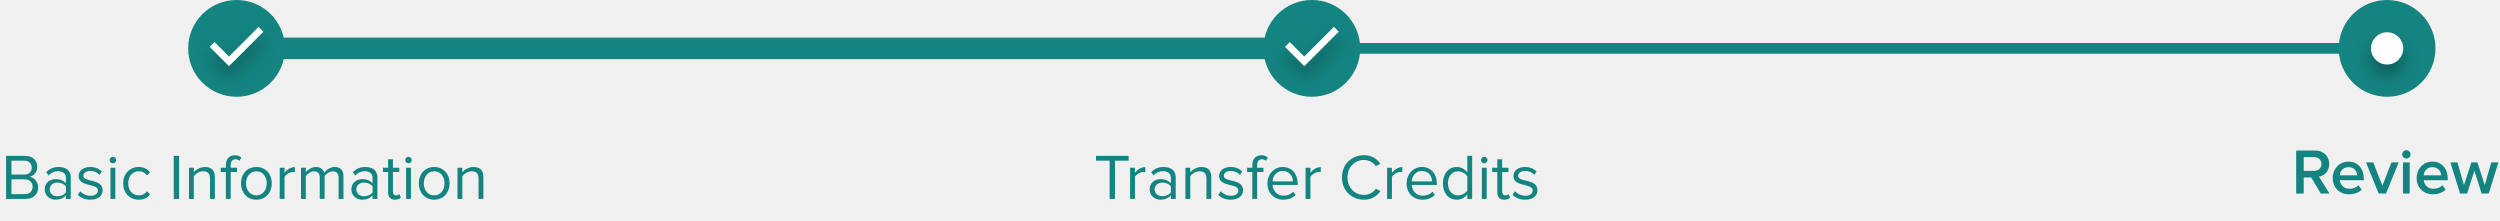
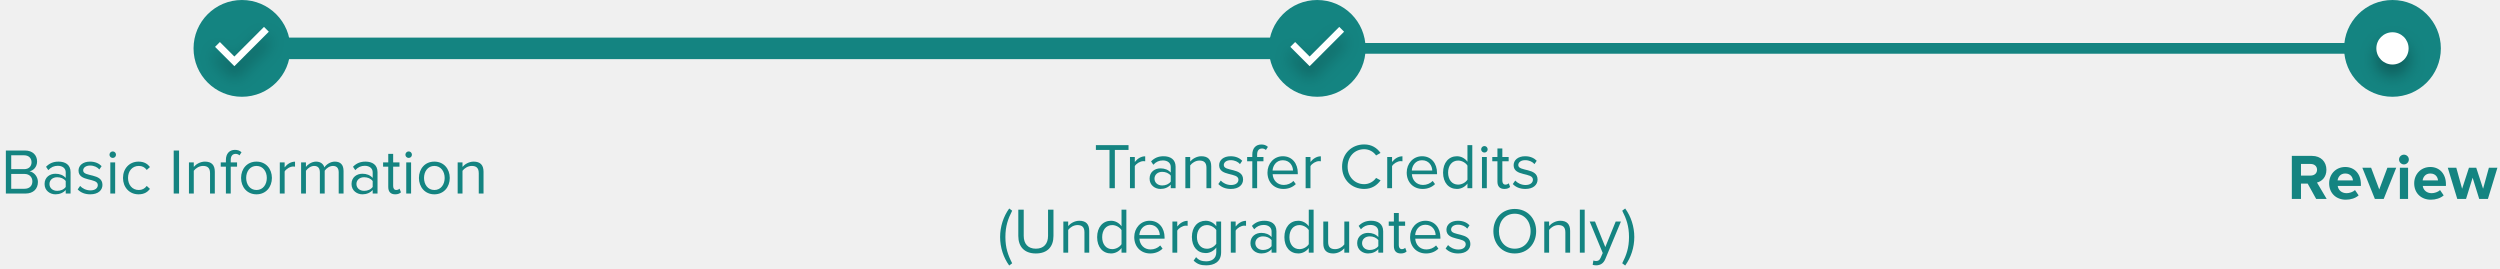
- <svg xmlns="http://www.w3.org/2000/svg" width="465" height="41" viewBox="0 0 465 41" fill="none">
-   <path d="M4.779 37C6.243 37 7.095 36.124 7.095 34.84C7.095 33.88 6.387 33.004 5.535 32.872C6.267 32.716 6.939 32.044 6.939 31.036C6.939 29.836 6.087 28.996 4.695 28.996H1.131V37H4.779ZM4.527 32.464H2.127V29.884H4.527C5.427 29.884 5.907 30.46 5.907 31.18C5.907 31.912 5.427 32.464 4.527 32.464ZM4.575 36.112H2.127V33.352H4.575C5.559 33.352 6.063 34 6.063 34.732C6.063 35.584 5.511 36.112 4.575 36.112ZM13.166 37V33.016C13.166 31.612 12.146 31.06 10.922 31.06C9.974 31.06 9.23 31.372 8.606 32.02L9.026 32.644C9.542 32.092 10.106 31.84 10.802 31.84C11.642 31.84 12.266 32.284 12.266 33.064V34.108C11.798 33.568 11.138 33.316 10.346 33.316C9.362 33.316 8.318 33.928 8.318 35.224C8.318 36.484 9.362 37.144 10.346 37.144C11.126 37.144 11.786 36.868 12.266 36.34V37H13.166ZM10.67 36.496C9.83 36.496 9.242 35.968 9.242 35.236C9.242 34.492 9.83 33.964 10.67 33.964C11.306 33.964 11.918 34.204 12.266 34.684V35.776C11.918 36.256 11.306 36.496 10.67 36.496ZM16.806 37.144C18.306 37.144 19.086 36.364 19.086 35.392C19.086 33.136 15.498 33.976 15.498 32.704C15.498 32.188 15.99 31.792 16.782 31.792C17.526 31.792 18.162 32.104 18.51 32.524L18.93 31.9C18.462 31.432 17.766 31.06 16.782 31.06C15.402 31.06 14.622 31.828 14.622 32.728C14.622 34.876 18.21 34.012 18.21 35.416C18.21 35.992 17.73 36.412 16.842 36.412C16.05 36.412 15.318 36.028 14.934 35.584L14.466 36.232C15.054 36.856 15.858 37.144 16.806 37.144ZM20.992 30.376C21.328 30.376 21.604 30.112 21.604 29.776C21.604 29.44 21.328 29.164 20.992 29.164C20.668 29.164 20.392 29.44 20.392 29.776C20.392 30.112 20.668 30.376 20.992 30.376ZM21.448 37V31.204H20.548V37H21.448ZM25.8 37.144C26.856 37.144 27.48 36.712 27.924 36.136L27.324 35.584C26.94 36.1 26.448 36.34 25.848 36.34C24.612 36.34 23.844 35.38 23.844 34.096C23.844 32.812 24.612 31.864 25.848 31.864C26.448 31.864 26.94 32.092 27.324 32.62L27.924 32.068C27.48 31.492 26.856 31.06 25.8 31.06C24.072 31.06 22.908 32.38 22.908 34.096C22.908 35.824 24.072 37.144 25.8 37.144ZM33.311 37V28.996H32.315V37H33.311ZM39.962 37V32.932C39.962 31.672 39.326 31.06 38.114 31.06C37.25 31.06 36.458 31.564 36.05 32.044V31.204H35.15V37H36.05V32.764C36.386 32.296 37.058 31.864 37.766 31.864C38.546 31.864 39.062 32.188 39.062 33.208V37H39.962ZM42.911 37V31.996H44.087V31.204H42.911V30.76C42.911 30.028 43.235 29.62 43.823 29.62C44.123 29.62 44.351 29.74 44.543 29.908L44.915 29.32C44.555 28.984 44.147 28.876 43.691 28.876C42.659 28.876 42.011 29.572 42.011 30.76V31.204H41.051V31.996H42.011V37H42.911ZM47.69 37.144C49.454 37.144 50.558 35.776 50.558 34.096C50.558 32.416 49.454 31.06 47.69 31.06C45.926 31.06 44.822 32.416 44.822 34.096C44.822 35.776 45.926 37.144 47.69 37.144ZM47.69 36.34C46.454 36.34 45.758 35.284 45.758 34.096C45.758 32.92 46.454 31.864 47.69 31.864C48.926 31.864 49.61 32.92 49.61 34.096C49.61 35.284 48.926 36.34 47.69 36.34ZM52.925 37V32.896C53.189 32.428 53.945 31.972 54.497 31.972C54.641 31.972 54.749 31.984 54.857 32.008V31.084C54.065 31.084 53.393 31.528 52.925 32.14V31.204H52.025V37H52.925ZM63.882 37V32.812C63.882 31.648 63.318 31.06 62.262 31.06C61.422 31.06 60.642 31.612 60.318 32.14C60.15 31.54 59.646 31.06 58.758 31.06C57.906 31.06 57.126 31.672 56.886 32.044V31.204H55.986V37H56.886V32.764C57.198 32.296 57.822 31.864 58.41 31.864C59.166 31.864 59.478 32.332 59.478 33.064V37H60.378V32.752C60.678 32.296 61.314 31.864 61.914 31.864C62.658 31.864 62.982 32.332 62.982 33.064V37H63.882ZM70.201 37V33.016C70.201 31.612 69.181 31.06 67.957 31.06C67.009 31.06 66.265 31.372 65.641 32.02L66.061 32.644C66.577 32.092 67.141 31.84 67.837 31.84C68.677 31.84 69.301 32.284 69.301 33.064V34.108C68.833 33.568 68.173 33.316 67.381 33.316C66.397 33.316 65.353 33.928 65.353 35.224C65.353 36.484 66.397 37.144 67.381 37.144C68.161 37.144 68.821 36.868 69.301 36.34V37H70.201ZM67.705 36.496C66.865 36.496 66.277 35.968 66.277 35.236C66.277 34.492 66.865 33.964 67.705 33.964C68.341 33.964 68.953 34.204 69.301 34.684V35.776C68.953 36.256 68.341 36.496 67.705 36.496ZM73.469 37.144C73.998 37.144 74.322 36.988 74.549 36.772L74.285 36.1C74.165 36.232 73.925 36.34 73.674 36.34C73.278 36.34 73.085 36.028 73.085 35.596V31.996H74.261V31.204H73.085V29.62H72.186V31.204H71.225V31.996H72.186V35.788C72.186 36.652 72.618 37.144 73.469 37.144ZM75.977 30.376C76.313 30.376 76.589 30.112 76.589 29.776C76.589 29.44 76.313 29.164 75.977 29.164C75.653 29.164 75.377 29.44 75.377 29.776C75.377 30.112 75.653 30.376 75.977 30.376ZM76.433 37V31.204H75.533V37H76.433ZM80.76 37.144C82.524 37.144 83.628 35.776 83.628 34.096C83.628 32.416 82.524 31.06 80.76 31.06C78.996 31.06 77.892 32.416 77.892 34.096C77.892 35.776 78.996 37.144 80.76 37.144ZM80.76 36.34C79.524 36.34 78.828 35.284 78.828 34.096C78.828 32.92 79.524 31.864 80.76 31.864C81.996 31.864 82.68 32.92 82.68 34.096C82.68 35.284 81.996 36.34 80.76 36.34ZM89.907 37V32.932C89.907 31.672 89.271 31.06 88.059 31.06C87.195 31.06 86.403 31.564 85.995 32.044V31.204H85.095V37H85.995V32.764C86.331 32.296 87.003 31.864 87.711 31.864C88.491 31.864 89.007 32.188 89.007 33.208V37H89.907Z" fill="#148481" />
-   <path d="M207.387 37V29.884H209.931V28.996H203.859V29.884H206.391V37H207.387ZM211.099 37V32.896C211.363 32.428 212.119 31.972 212.671 31.972C212.815 31.972 212.923 31.984 213.031 32.008V31.084C212.239 31.084 211.567 31.528 211.099 32.14V31.204H210.199V37H211.099ZM218.684 37V33.016C218.684 31.612 217.664 31.06 216.44 31.06C215.492 31.06 214.748 31.372 214.124 32.02L214.544 32.644C215.06 32.092 215.624 31.84 216.32 31.84C217.16 31.84 217.784 32.284 217.784 33.064V34.108C217.316 33.568 216.656 33.316 215.864 33.316C214.88 33.316 213.836 33.928 213.836 35.224C213.836 36.484 214.88 37.144 215.864 37.144C216.644 37.144 217.304 36.868 217.784 36.34V37H218.684ZM216.188 36.496C215.348 36.496 214.76 35.968 214.76 35.236C214.76 34.492 215.348 33.964 216.188 33.964C216.824 33.964 217.436 34.204 217.784 34.684V35.776C217.436 36.256 216.824 36.496 216.188 36.496ZM225.3 37V32.932C225.3 31.672 224.664 31.06 223.452 31.06C222.588 31.06 221.796 31.564 221.388 32.044V31.204H220.488V37H221.388V32.764C221.724 32.296 222.396 31.864 223.104 31.864C223.884 31.864 224.4 32.188 224.4 33.208V37H225.3ZM228.933 37.144C230.433 37.144 231.213 36.364 231.213 35.392C231.213 33.136 227.625 33.976 227.625 32.704C227.625 32.188 228.117 31.792 228.909 31.792C229.653 31.792 230.289 32.104 230.637 32.524L231.057 31.9C230.589 31.432 229.893 31.06 228.909 31.06C227.529 31.06 226.749 31.828 226.749 32.728C226.749 34.876 230.337 34.012 230.337 35.416C230.337 35.992 229.857 36.412 228.969 36.412C228.177 36.412 227.445 36.028 227.061 35.584L226.593 36.232C227.181 36.856 227.985 37.144 228.933 37.144ZM233.827 37V31.996H235.003V31.204H233.827V30.76C233.827 30.028 234.151 29.62 234.739 29.62C235.039 29.62 235.267 29.74 235.459 29.908L235.831 29.32C235.471 28.984 235.063 28.876 234.607 28.876C233.575 28.876 232.927 29.572 232.927 30.76V31.204H231.967V31.996H232.927V37H233.827ZM238.69 37.144C239.638 37.144 240.418 36.832 240.994 36.256L240.562 35.668C240.106 36.136 239.434 36.4 238.774 36.4C237.526 36.4 236.758 35.488 236.686 34.396H241.378V34.168C241.378 32.428 240.346 31.06 238.594 31.06C236.938 31.06 235.738 32.416 235.738 34.096C235.738 35.908 236.974 37.144 238.69 37.144ZM240.49 33.736H236.686C236.734 32.848 237.346 31.804 238.582 31.804C239.902 31.804 240.478 32.872 240.49 33.736ZM243.736 37V32.896C244 32.428 244.756 31.972 245.308 31.972C245.452 31.972 245.56 31.984 245.668 32.008V31.084C244.876 31.084 244.204 31.528 243.736 32.14V31.204H242.836V37H243.736ZM253.718 37.144C255.134 37.144 256.094 36.472 256.766 35.56L255.914 35.092C255.458 35.776 254.63 36.256 253.718 36.256C251.966 36.256 250.634 34.9 250.634 33.004C250.634 31.096 251.966 29.752 253.718 29.752C254.63 29.752 255.458 30.244 255.914 30.916L256.754 30.448C256.118 29.548 255.134 28.864 253.718 28.864C251.414 28.864 249.602 30.544 249.602 33.004C249.602 35.464 251.414 37.144 253.718 37.144ZM258.9 37V32.896C259.164 32.428 259.92 31.972 260.472 31.972C260.616 31.972 260.724 31.984 260.832 32.008V31.084C260.04 31.084 259.368 31.528 258.9 32.14V31.204H258V37H258.9ZM264.577 37.144C265.525 37.144 266.305 36.832 266.881 36.256L266.449 35.668C265.993 36.136 265.321 36.4 264.661 36.4C263.413 36.4 262.645 35.488 262.573 34.396H267.265V34.168C267.265 32.428 266.233 31.06 264.481 31.06C262.825 31.06 261.625 32.416 261.625 34.096C261.625 35.908 262.861 37.144 264.577 37.144ZM266.377 33.736H262.573C262.621 32.848 263.233 31.804 264.469 31.804C265.789 31.804 266.365 32.872 266.377 33.736ZM273.822 37V28.996H272.922V32.08C272.454 31.444 271.746 31.06 270.966 31.06C269.442 31.06 268.386 32.26 268.386 34.108C268.386 35.992 269.454 37.144 270.966 37.144C271.782 37.144 272.49 36.724 272.922 36.136V37H273.822ZM271.182 36.34C270.018 36.34 269.322 35.392 269.322 34.108C269.322 32.824 270.018 31.864 271.182 31.864C271.902 31.864 272.598 32.296 272.922 32.8V35.428C272.598 35.932 271.902 36.34 271.182 36.34ZM276.069 30.376C276.405 30.376 276.681 30.112 276.681 29.776C276.681 29.44 276.405 29.164 276.069 29.164C275.745 29.164 275.469 29.44 275.469 29.776C275.469 30.112 275.745 30.376 276.069 30.376ZM276.525 37V31.204H275.625V37H276.525ZM279.784 37.144C280.312 37.144 280.636 36.988 280.864 36.772L280.6 36.1C280.48 36.232 280.24 36.34 279.988 36.34C279.592 36.34 279.4 36.028 279.4 35.596V31.996H280.576V31.204H279.4V29.62H278.5V31.204H277.54V31.996H278.5V35.788C278.5 36.652 278.932 37.144 279.784 37.144ZM283.683 37.144C285.183 37.144 285.963 36.364 285.963 35.392C285.963 33.136 282.375 33.976 282.375 32.704C282.375 32.188 282.867 31.792 283.659 31.792C284.403 31.792 285.039 32.104 285.387 32.524L285.807 31.9C285.339 31.432 284.643 31.06 283.659 31.06C282.279 31.06 281.499 31.828 281.499 32.728C281.499 34.876 285.087 34.012 285.087 35.416C285.087 35.992 284.607 36.412 283.719 36.412C282.927 36.412 282.195 36.028 281.811 35.584L281.343 36.232C281.931 36.856 282.735 37.144 283.683 37.144Z" fill="#148481" />
-   <path d="M433.29 36L431.322 32.856C432.294 32.7 433.23 31.92 433.23 30.504C433.23 29.016 432.186 27.996 430.602 27.996H427.086V36H428.49V33.012H429.894L431.658 36H433.29ZM430.422 31.776H428.49V29.232H430.422C431.214 29.232 431.79 29.724 431.79 30.492C431.79 31.272 431.214 31.776 430.422 31.776ZM436.922 36.144C437.834 36.144 438.686 35.844 439.274 35.292L438.698 34.464C438.278 34.884 437.618 35.112 437.042 35.112C435.95 35.112 435.302 34.38 435.206 33.516H439.67V33.204C439.67 31.38 438.566 30.06 436.826 30.06C435.11 30.06 433.886 31.416 433.886 33.096C433.886 34.932 435.17 36.144 436.922 36.144ZM438.458 32.616H435.194C435.242 31.92 435.746 31.092 436.814 31.092C437.954 31.092 438.422 31.932 438.458 32.616ZM443.794 36L446.158 30.204H444.814L443.122 34.548L441.43 30.204H440.074L442.438 36H443.794ZM447.585 29.496C448.017 29.496 448.365 29.148 448.365 28.716C448.365 28.284 448.017 27.936 447.585 27.936C447.153 27.936 446.805 28.284 446.805 28.716C446.805 29.148 447.153 29.496 447.585 29.496ZM448.209 36V30.204H446.949V36H448.209ZM452.531 36.144C453.443 36.144 454.295 35.844 454.883 35.292L454.307 34.464C453.887 34.884 453.227 35.112 452.651 35.112C451.559 35.112 450.911 34.38 450.815 33.516H455.279V33.204C455.279 31.38 454.175 30.06 452.435 30.06C450.719 30.06 449.495 31.416 449.495 33.096C449.495 34.932 450.779 36.144 452.531 36.144ZM454.067 32.616H450.803C450.851 31.92 451.355 31.092 452.423 31.092C453.563 31.092 454.031 31.932 454.067 32.616ZM462.907 36L464.707 30.204H463.387L462.163 34.416L460.795 30.204H459.679L458.299 34.416L457.075 30.204H455.767L457.567 36H458.887L460.231 31.752L461.587 36H462.907Z" fill="#148481" />
-   <rect x="250.5" y="8" width="186" height="2" rx="1" fill="#148481" />
-   <rect x="49.5" y="7" width="188" height="4" rx="2" fill="#148481" />
-   <circle cx="444" cy="9" r="9" fill="#148481" />
-   <circle cx="244" cy="9" r="9" fill="#148481" />
+ <svg xmlns="http://www.w3.org/2000/svg" width="465" height="50" viewBox="0 0 465 50" fill="none">
+   <rect x="251.5" y="8" width="186" height="2" rx="1" fill="#148481" />
+   <rect x="50.5" y="7" width="188" height="4" rx="2" fill="#148481" />
+   <circle cx="445" cy="9" r="9" fill="#148481" />
+   <circle cx="245" cy="9" r="9" fill="#148481" />
  <g filter="url(#filter0_d)">
-     <ellipse cx="444" cy="9" rx="3" ry="3" fill="white" />
+     <ellipse cx="445" cy="9" rx="3" ry="3" fill="white" />
  </g>
-   <circle cx="44" cy="9" r="9" fill="#148481" />
+   <circle cx="45" cy="9" r="9" fill="#148481" />
  <g filter="url(#filter1_d)">
-     <path d="M39 8.716L39.898 7.818L42.592 10.512L48.102 5L49 5.898L42.592 12.308L39 8.716Z" fill="white" />
+     <path d="M40 8.716L40.898 7.818L43.592 10.512L49.102 5L50 5.898L43.592 12.308L40 8.716Z" fill="white" />
  </g>
  <g filter="url(#filter2_d)">
-     <path d="M239 8.716L239.898 7.818L242.592 10.512L248.102 5L249 5.898L242.592 12.308L239 8.716Z" fill="white" />
+     <path d="M240 8.716L240.898 7.818L243.592 10.512L249.102 5L250 5.898L243.592 12.308L240 8.716Z" fill="white" />
  </g>
+   <path d="M4.738 36C6.202 36 7.054 35.124 7.054 33.84C7.054 32.88 6.346 32.004 5.494 31.872C6.226 31.716 6.898 31.044 6.898 30.036C6.898 28.836 6.046 27.996 4.654 27.996H1.09V36H4.738ZM4.486 31.464H2.086V28.884H4.486C5.386 28.884 5.866 29.46 5.866 30.18C5.866 30.912 5.386 31.464 4.486 31.464ZM4.546 35.112H2.086V32.352H4.546C5.518 32.352 6.022 33 6.022 33.732C6.022 34.584 5.47 35.112 4.546 35.112ZM13.125 36V32.016C13.125 30.612 12.117 30.06 10.881 30.06C9.933 30.06 9.189 30.372 8.565 31.02L8.985 31.644C9.501 31.08 10.065 30.84 10.761 30.84C11.601 30.84 12.225 31.284 12.225 32.052V33.096C11.757 32.568 11.097 32.316 10.305 32.316C9.321 32.316 8.289 32.916 8.289 34.224C8.289 35.484 9.333 36.144 10.305 36.144C11.085 36.144 11.757 35.868 12.225 35.34V36H13.125ZM10.641 35.496C9.789 35.496 9.201 34.968 9.201 34.224C9.201 33.492 9.789 32.964 10.641 32.964C11.265 32.964 11.877 33.204 12.225 33.672V34.776C11.877 35.256 11.265 35.496 10.641 35.496ZM16.789 36.144C18.277 36.144 19.057 35.364 19.057 34.392C19.057 32.136 15.469 32.964 15.469 31.704C15.469 31.188 15.961 30.792 16.753 30.792C17.509 30.792 18.133 31.104 18.481 31.524L18.901 30.9C18.445 30.432 17.749 30.06 16.753 30.06C15.373 30.06 14.605 30.816 14.605 31.728C14.605 33.876 18.193 33.012 18.193 34.416C18.193 34.992 17.701 35.412 16.813 35.412C16.021 35.412 15.289 35.028 14.905 34.584L14.449 35.232C15.037 35.844 15.829 36.144 16.789 36.144ZM20.975 29.376C21.311 29.376 21.575 29.112 21.575 28.776C21.575 28.44 21.311 28.164 20.975 28.164C20.639 28.164 20.363 28.44 20.363 28.776C20.363 29.112 20.639 29.376 20.975 29.376ZM21.419 36V30.204H20.519V36H21.419ZM25.77 36.144C26.826 36.144 27.451 35.712 27.895 35.136L27.294 34.584C26.91 35.1 26.419 35.34 25.819 35.34C24.595 35.34 23.814 34.38 23.814 33.096C23.814 31.812 24.595 30.864 25.819 30.864C26.419 30.864 26.91 31.08 27.294 31.608L27.895 31.068C27.451 30.492 26.826 30.06 25.77 30.06C24.043 30.06 22.878 31.38 22.878 33.096C22.878 34.812 24.043 36.144 25.77 36.144ZM33.305 36V27.996H32.309V36H33.305ZM39.956 36V31.932C39.956 30.672 39.32 30.06 38.12 30.06C37.244 30.06 36.452 30.552 36.044 31.044V30.204H35.144V36H36.044V31.764C36.392 31.296 37.052 30.864 37.76 30.864C38.54 30.864 39.068 31.176 39.068 32.208V36H39.956ZM42.917 36V30.996H44.093V30.204H42.917V29.76C42.917 29.016 43.241 28.62 43.841 28.62C44.129 28.62 44.357 28.728 44.549 28.896L44.921 28.32C44.561 27.984 44.165 27.876 43.697 27.876C42.677 27.876 42.017 28.572 42.017 29.76V30.204H41.057V30.996H42.017V36H42.917ZM47.707 36.144C49.471 36.144 50.575 34.776 50.575 33.096C50.575 31.416 49.471 30.06 47.707 30.06C45.943 30.06 44.839 31.416 44.839 33.096C44.839 34.776 45.943 36.144 47.707 36.144ZM47.707 35.34C46.471 35.34 45.787 34.284 45.787 33.096C45.787 31.92 46.471 30.864 47.707 30.864C48.943 30.864 49.627 31.92 49.627 33.096C49.627 34.284 48.943 35.34 47.707 35.34ZM52.943 36V31.896C53.207 31.428 53.963 30.972 54.527 30.972C54.659 30.972 54.767 30.984 54.875 30.996V30.072C54.083 30.072 53.411 30.528 52.943 31.128V30.204H52.043V36H52.943ZM63.9 36V31.812C63.9 30.648 63.336 30.06 62.279 30.06C61.44 30.06 60.66 30.612 60.336 31.14C60.167 30.54 59.663 30.06 58.788 30.06C57.923 30.06 57.156 30.672 56.904 31.044V30.204H56.004V36H56.904V31.764C57.215 31.296 57.84 30.864 58.428 30.864C59.196 30.864 59.495 31.332 59.495 32.064V36H60.395V31.752C60.696 31.284 61.331 30.864 61.931 30.864C62.688 30.864 62.999 31.332 62.999 32.064V36H63.9ZM70.219 36V32.016C70.219 30.612 69.211 30.06 67.975 30.06C67.027 30.06 66.283 30.372 65.659 31.02L66.079 31.644C66.595 31.08 67.159 30.84 67.855 30.84C68.695 30.84 69.319 31.284 69.319 32.052V33.096C68.851 32.568 68.191 32.316 67.399 32.316C66.415 32.316 65.383 32.916 65.383 34.224C65.383 35.484 66.427 36.144 67.399 36.144C68.179 36.144 68.851 35.868 69.319 35.34V36H70.219ZM67.735 35.496C66.883 35.496 66.295 34.968 66.295 34.224C66.295 33.492 66.883 32.964 67.735 32.964C68.359 32.964 68.971 33.204 69.319 33.672V34.776C68.971 35.256 68.359 35.496 67.735 35.496ZM73.511 36.144C74.027 36.144 74.351 35.988 74.579 35.772L74.315 35.088C74.195 35.22 73.967 35.34 73.703 35.34C73.319 35.34 73.127 35.028 73.127 34.596V30.996H74.303V30.204H73.127V28.62H72.215V30.204H71.255V30.996H72.215V34.788C72.215 35.652 72.647 36.144 73.511 36.144ZM76.018 29.376C76.354 29.376 76.618 29.112 76.618 28.776C76.618 28.44 76.354 28.164 76.018 28.164C75.682 28.164 75.406 28.44 75.406 28.776C75.406 29.112 75.682 29.376 76.018 29.376ZM76.462 36V30.204H75.562V36H76.462ZM80.789 36.144C82.553 36.144 83.657 34.776 83.657 33.096C83.657 31.416 82.553 30.06 80.789 30.06C79.025 30.06 77.921 31.416 77.921 33.096C77.921 34.776 79.025 36.144 80.789 36.144ZM80.789 35.34C79.553 35.34 78.869 34.284 78.869 33.096C78.869 31.92 79.553 30.864 80.789 30.864C82.025 30.864 82.709 31.92 82.709 33.096C82.709 34.284 82.025 35.34 80.789 35.34ZM89.937 36V31.932C89.937 30.672 89.301 30.06 88.101 30.06C87.225 30.06 86.433 30.552 86.025 31.044V30.204H85.125V36H86.025V31.764C86.373 31.296 87.033 30.864 87.741 30.864C88.521 30.864 89.049 31.176 89.049 32.208V36H89.937Z" fill="#148481" />
+   <path d="M207.363 35V27.884H209.907V26.996H203.835V27.884H206.367V35H207.363ZM211.075 35V30.896C211.339 30.428 212.095 29.972 212.659 29.972C212.791 29.972 212.899 29.984 213.007 29.996V29.072C212.215 29.072 211.543 29.528 211.075 30.128V29.204H210.175V35H211.075ZM218.66 35V31.016C218.66 29.612 217.652 29.06 216.416 29.06C215.468 29.06 214.724 29.372 214.1 30.02L214.52 30.644C215.036 30.08 215.6 29.84 216.296 29.84C217.136 29.84 217.76 30.284 217.76 31.052V32.096C217.292 31.568 216.632 31.316 215.84 31.316C214.856 31.316 213.824 31.916 213.824 33.224C213.824 34.484 214.868 35.144 215.84 35.144C216.62 35.144 217.292 34.868 217.76 34.34V35H218.66ZM216.176 34.496C215.324 34.496 214.736 33.968 214.736 33.224C214.736 32.492 215.324 31.964 216.176 31.964C216.8 31.964 217.412 32.204 217.76 32.672V33.776C217.412 34.256 216.8 34.496 216.176 34.496ZM225.288 35V30.932C225.288 29.672 224.652 29.06 223.452 29.06C222.576 29.06 221.784 29.552 221.376 30.044V29.204H220.476V35H221.376V30.764C221.724 30.296 222.384 29.864 223.092 29.864C223.872 29.864 224.4 30.176 224.4 31.208V35H225.288ZM228.945 35.144C230.433 35.144 231.213 34.364 231.213 33.392C231.213 31.136 227.625 31.964 227.625 30.704C227.625 30.188 228.117 29.792 228.909 29.792C229.665 29.792 230.289 30.104 230.637 30.524L231.057 29.9C230.601 29.432 229.905 29.06 228.909 29.06C227.529 29.06 226.761 29.816 226.761 30.728C226.761 32.876 230.349 32.012 230.349 33.416C230.349 33.992 229.857 34.412 228.969 34.412C228.177 34.412 227.445 34.028 227.061 33.584L226.605 34.232C227.193 34.844 227.985 35.144 228.945 35.144ZM233.827 35V29.996H235.003V29.204H233.827V28.76C233.827 28.016 234.151 27.62 234.751 27.62C235.039 27.62 235.267 27.728 235.459 27.896L235.831 27.32C235.471 26.984 235.075 26.876 234.607 26.876C233.587 26.876 232.927 27.572 232.927 28.76V29.204H231.967V29.996H232.927V35H233.827ZM238.714 35.144C239.65 35.144 240.43 34.82 241.018 34.244L240.586 33.656C240.118 34.136 239.458 34.4 238.786 34.4C237.538 34.4 236.782 33.488 236.71 32.396H241.39V32.168C241.39 30.428 240.358 29.06 238.606 29.06C236.95 29.06 235.75 30.416 235.75 32.096C235.75 33.908 236.986 35.144 238.714 35.144ZM240.502 31.724H236.698C236.746 30.848 237.358 29.804 238.594 29.804C239.914 29.804 240.49 30.872 240.502 31.724ZM243.747 35V30.896C244.011 30.428 244.767 29.972 245.331 29.972C245.463 29.972 245.571 29.984 245.679 29.996V29.072C244.887 29.072 244.215 29.528 243.747 30.128V29.204H242.847V35H243.747ZM253.742 35.144C255.158 35.144 256.118 34.472 256.79 33.548L255.95 33.092C255.494 33.764 254.654 34.256 253.742 34.256C251.99 34.256 250.658 32.9 250.658 31.004C250.658 29.084 251.99 27.752 253.742 27.752C254.654 27.752 255.494 28.232 255.95 28.916L256.778 28.448C256.142 27.536 255.158 26.864 253.742 26.864C251.438 26.864 249.626 28.544 249.626 31.004C249.626 33.464 251.438 35.144 253.742 35.144ZM258.923 35V30.896C259.187 30.428 259.943 29.972 260.507 29.972C260.639 29.972 260.747 29.984 260.855 29.996V29.072C260.063 29.072 259.391 29.528 258.923 30.128V29.204H258.023V35H258.923ZM264.612 35.144C265.548 35.144 266.328 34.82 266.916 34.244L266.484 33.656C266.016 34.136 265.356 34.4 264.684 34.4C263.436 34.4 262.68 33.488 262.608 32.396H267.288V32.168C267.288 30.428 266.256 29.06 264.504 29.06C262.848 29.06 261.648 30.416 261.648 32.096C261.648 33.908 262.884 35.144 264.612 35.144ZM266.4 31.724H262.596C262.644 30.848 263.256 29.804 264.492 29.804C265.812 29.804 266.388 30.872 266.4 31.724ZM273.846 35V26.996H272.946V30.08C272.478 29.444 271.77 29.06 270.99 29.06C269.478 29.06 268.41 30.248 268.41 32.108C268.41 33.992 269.478 35.144 270.99 35.144C271.806 35.144 272.514 34.724 272.946 34.136V35H273.846ZM271.218 34.34C270.042 34.34 269.346 33.392 269.346 32.108C269.346 30.824 270.042 29.864 271.218 29.864C271.926 29.864 272.634 30.296 272.946 30.8V33.416C272.634 33.92 271.926 34.34 271.218 34.34ZM276.104 28.376C276.44 28.376 276.704 28.112 276.704 27.776C276.704 27.44 276.44 27.164 276.104 27.164C275.768 27.164 275.492 27.44 275.492 27.776C275.492 28.112 275.768 28.376 276.104 28.376ZM276.548 35V29.204H275.648V35H276.548ZM279.819 35.144C280.335 35.144 280.659 34.988 280.887 34.772L280.623 34.088C280.503 34.22 280.275 34.34 280.011 34.34C279.627 34.34 279.435 34.028 279.435 33.596V29.996H280.611V29.204H279.435V27.62H278.523V29.204H277.563V29.996H278.523V33.788C278.523 34.652 278.955 35.144 279.819 35.144ZM283.719 35.144C285.207 35.144 285.987 34.364 285.987 33.392C285.987 31.136 282.399 31.964 282.399 30.704C282.399 30.188 282.891 29.792 283.683 29.792C284.439 29.792 285.063 30.104 285.411 30.524L285.831 29.9C285.375 29.432 284.679 29.06 283.683 29.06C282.303 29.06 281.535 29.816 281.535 30.728C281.535 32.876 285.123 32.012 285.123 33.416C285.123 33.992 284.631 34.412 283.743 34.412C282.951 34.412 282.219 34.028 281.835 33.584L281.379 34.232C281.967 34.844 282.759 35.144 283.719 35.144ZM188.264 48.968C187.484 47.456 187.004 46.076 187.004 44.084C187.004 42.08 187.484 40.712 188.264 39.188L187.712 38.78C186.632 40.268 186.02 42.152 186.02 44.084C186.02 46.016 186.632 47.9 187.712 49.388L188.264 48.968ZM192.669 47.144C194.841 47.144 195.945 45.872 195.945 43.88V38.996H194.937V43.868C194.937 45.332 194.145 46.256 192.669 46.256C191.193 46.256 190.413 45.332 190.413 43.868V38.996H189.405V43.892C189.405 45.86 190.509 47.144 192.669 47.144ZM202.595 47V42.932C202.595 41.672 201.959 41.06 200.759 41.06C199.883 41.06 199.091 41.552 198.683 42.044V41.204H197.783V47H198.683V42.764C199.031 42.296 199.691 41.864 200.399 41.864C201.179 41.864 201.707 42.176 201.707 43.208V47H202.595ZM209.504 47V38.996H208.604V42.08C208.136 41.444 207.428 41.06 206.648 41.06C205.136 41.06 204.068 42.248 204.068 44.108C204.068 45.992 205.136 47.144 206.648 47.144C207.464 47.144 208.172 46.724 208.604 46.136V47H209.504ZM206.876 46.34C205.7 46.34 205.004 45.392 205.004 44.108C205.004 42.824 205.7 41.864 206.876 41.864C207.584 41.864 208.292 42.296 208.604 42.8V45.416C208.292 45.92 207.584 46.34 206.876 46.34ZM213.934 47.144C214.87 47.144 215.65 46.82 216.238 46.244L215.806 45.656C215.338 46.136 214.678 46.4 214.006 46.4C212.758 46.4 212.002 45.488 211.93 44.396H216.61V44.168C216.61 42.428 215.578 41.06 213.826 41.06C212.17 41.06 210.97 42.416 210.97 44.096C210.97 45.908 212.206 47.144 213.934 47.144ZM215.722 43.724H211.918C211.966 42.848 212.578 41.804 213.814 41.804C215.134 41.804 215.71 42.872 215.722 43.724ZM218.968 47V42.896C219.232 42.428 219.988 41.972 220.552 41.972C220.684 41.972 220.792 41.984 220.9 41.996V41.072C220.108 41.072 219.436 41.528 218.968 42.128V41.204H218.068V47H218.968ZM224.357 49.352C225.773 49.352 227.129 48.752 227.129 46.916V41.204H226.229V42.08C225.761 41.444 225.053 41.06 224.273 41.06C222.749 41.06 221.693 42.212 221.693 44.072C221.693 45.944 222.761 47.072 224.273 47.072C225.089 47.072 225.797 46.628 226.229 46.04V46.916C226.229 48.14 225.317 48.608 224.357 48.608C223.529 48.608 222.953 48.392 222.473 47.828L222.017 48.476C222.713 49.16 223.385 49.352 224.357 49.352ZM224.501 46.268C223.325 46.268 222.629 45.344 222.629 44.072C222.629 42.788 223.325 41.864 224.501 41.864C225.209 41.864 225.905 42.296 226.229 42.788V45.332C225.905 45.836 225.209 46.268 224.501 46.268ZM229.831 47V42.896C230.095 42.428 230.851 41.972 231.415 41.972C231.547 41.972 231.655 41.984 231.763 41.996V41.072C230.971 41.072 230.299 41.528 229.831 42.128V41.204H228.931V47H229.831ZM237.416 47V43.016C237.416 41.612 236.408 41.06 235.172 41.06C234.224 41.06 233.48 41.372 232.856 42.02L233.276 42.644C233.792 42.08 234.356 41.84 235.052 41.84C235.892 41.84 236.516 42.284 236.516 43.052V44.096C236.048 43.568 235.388 43.316 234.596 43.316C233.612 43.316 232.58 43.916 232.58 45.224C232.58 46.484 233.624 47.144 234.596 47.144C235.376 47.144 236.048 46.868 236.516 46.34V47H237.416ZM234.932 46.496C234.08 46.496 233.492 45.968 233.492 45.224C233.492 44.492 234.08 43.964 234.932 43.964C235.556 43.964 236.168 44.204 236.516 44.672V45.776C236.168 46.256 235.556 46.496 234.932 46.496ZM244.332 47V38.996H243.432V42.08C242.964 41.444 242.256 41.06 241.476 41.06C239.964 41.06 238.896 42.248 238.896 44.108C238.896 45.992 239.964 47.144 241.476 47.144C242.292 47.144 243 46.724 243.432 46.136V47H244.332ZM241.704 46.34C240.528 46.34 239.832 45.392 239.832 44.108C239.832 42.824 240.528 41.864 241.704 41.864C242.412 41.864 243.12 42.296 243.432 42.8V45.416C243.12 45.92 242.412 46.34 241.704 46.34ZM250.946 47V41.204H250.046V45.464C249.71 45.932 249.038 46.34 248.342 46.34C247.55 46.34 247.034 46.04 247.034 45.02V41.204H246.134V45.296C246.134 46.544 246.77 47.144 247.982 47.144C248.846 47.144 249.602 46.688 250.046 46.184V47H250.946ZM257.268 47V43.016C257.268 41.612 256.26 41.06 255.024 41.06C254.076 41.06 253.332 41.372 252.708 42.02L253.128 42.644C253.644 42.08 254.208 41.84 254.904 41.84C255.744 41.84 256.368 42.284 256.368 43.052V44.096C255.9 43.568 255.24 43.316 254.448 43.316C253.464 43.316 252.432 43.916 252.432 45.224C252.432 46.484 253.476 47.144 254.448 47.144C255.228 47.144 255.9 46.868 256.368 46.34V47H257.268ZM254.784 46.496C253.932 46.496 253.344 45.968 253.344 45.224C253.344 44.492 253.932 43.964 254.784 43.964C255.408 43.964 256.02 44.204 256.368 44.672V45.776C256.02 46.256 255.408 46.496 254.784 46.496ZM260.56 47.144C261.076 47.144 261.4 46.988 261.628 46.772L261.364 46.088C261.244 46.22 261.016 46.34 260.752 46.34C260.368 46.34 260.176 46.028 260.176 45.596V41.996H261.352V41.204H260.176V39.62H259.264V41.204H258.304V41.996H259.264V45.788C259.264 46.652 259.696 47.144 260.56 47.144ZM265.239 47.144C266.175 47.144 266.955 46.82 267.543 46.244L267.111 45.656C266.643 46.136 265.983 46.4 265.311 46.4C264.063 46.4 263.307 45.488 263.235 44.396H267.915V44.168C267.915 42.428 266.883 41.06 265.131 41.06C263.475 41.06 262.275 42.416 262.275 44.096C262.275 45.908 263.511 47.144 265.239 47.144ZM267.027 43.724H263.223C263.271 42.848 263.883 41.804 265.119 41.804C266.439 41.804 267.015 42.872 267.027 43.724ZM271.221 47.144C272.709 47.144 273.489 46.364 273.489 45.392C273.489 43.136 269.901 43.964 269.901 42.704C269.901 42.188 270.393 41.792 271.185 41.792C271.941 41.792 272.565 42.104 272.913 42.524L273.333 41.9C272.877 41.432 272.181 41.06 271.185 41.06C269.805 41.06 269.037 41.816 269.037 42.728C269.037 44.876 272.625 44.012 272.625 45.416C272.625 45.992 272.133 46.412 271.245 46.412C270.453 46.412 269.721 46.028 269.337 45.584L268.881 46.232C269.469 46.844 270.261 47.144 271.221 47.144ZM281.74 47.144C284.104 47.144 285.724 45.368 285.724 43.004C285.724 40.64 284.104 38.864 281.74 38.864C279.376 38.864 277.768 40.64 277.768 43.004C277.768 45.368 279.376 47.144 281.74 47.144ZM281.74 46.256C279.94 46.256 278.8 44.864 278.8 43.004C278.8 41.132 279.94 39.752 281.74 39.752C283.528 39.752 284.692 41.132 284.692 43.004C284.692 44.864 283.528 46.256 281.74 46.256ZM292.044 47V42.932C292.044 41.672 291.408 41.06 290.208 41.06C289.332 41.06 288.54 41.552 288.132 42.044V41.204H287.232V47H288.132V42.764C288.48 42.296 289.14 41.864 289.848 41.864C290.628 41.864 291.156 42.176 291.156 43.208V47H292.044ZM294.753 47V38.996H293.853V47H294.753ZM296.236 49.268C296.392 49.316 296.692 49.352 296.884 49.352C297.652 49.34 298.24 49.016 298.588 48.176L301.492 41.204H300.52L298.588 45.956L296.668 41.204H295.684L298.108 47.06L297.724 47.936C297.52 48.416 297.256 48.548 296.86 48.548C296.716 48.548 296.5 48.512 296.368 48.452L296.236 49.268ZM301.735 48.968C302.515 47.456 302.995 46.076 302.995 44.084C302.995 42.08 302.515 40.712 301.735 39.188L302.287 38.78C303.367 40.268 303.979 42.152 303.979 44.084C303.979 46.016 303.367 47.9 302.287 49.388L301.735 48.968Z" fill="#148481" />
+   <path d="M432.76 37L430.96 33.952C431.824 33.748 432.712 32.992 432.712 31.576C432.712 30.088 431.692 28.996 430.024 28.996H426.28V37H427.984V34.156H429.232L430.804 37H432.76ZM429.772 32.656H427.984V30.496H429.772C430.456 30.496 430.972 30.904 430.972 31.576C430.972 32.248 430.456 32.656 429.772 32.656ZM436.316 37.144C437.216 37.144 438.128 36.868 438.704 36.34L438.032 35.356C437.66 35.716 436.976 35.932 436.484 35.932C435.5 35.932 434.912 35.32 434.816 34.588H439.124V34.252C439.124 32.356 437.948 31.06 436.22 31.06C434.456 31.06 433.22 32.416 433.22 34.096C433.22 35.956 434.552 37.144 436.316 37.144ZM437.648 33.556H434.792C434.864 32.98 435.272 32.272 436.22 32.272C437.228 32.272 437.612 33.004 437.648 33.556ZM443.369 37L445.697 31.204H444.053L442.541 35.236L441.029 31.204H439.397L441.725 37H443.369ZM447.133 30.58C447.637 30.58 448.045 30.172 448.045 29.668C448.045 29.164 447.637 28.768 447.133 28.768C446.641 28.768 446.221 29.164 446.221 29.668C446.221 30.172 446.641 30.58 447.133 30.58ZM447.901 37V31.204H446.377V37H447.901ZM452.136 37.144C453.036 37.144 453.948 36.868 454.524 36.34L453.852 35.356C453.48 35.716 452.796 35.932 452.304 35.932C451.32 35.932 450.732 35.32 450.636 34.588H454.944V34.252C454.944 32.356 453.768 31.06 452.04 31.06C450.276 31.06 449.04 32.416 449.04 34.096C449.04 35.956 450.372 37.144 452.136 37.144ZM453.468 33.556H450.612C450.684 32.98 451.092 32.272 452.04 32.272C453.048 32.272 453.432 33.004 453.468 33.556ZM462.753 37L464.517 31.204H462.933L461.853 35.104L460.581 31.204H459.225L457.953 35.104L456.873 31.204H455.289L457.053 37H458.685L459.909 33.052L461.133 37H462.753Z" fill="#148481" />
  <defs>
-     <filter id="filter0_d" x="438" y="5" width="12" height="12" filterUnits="userSpaceOnUse" color-interpolation-filters="sRGB">
+     <filter id="filter0_d" x="439" y="5" width="12" height="12" filterUnits="userSpaceOnUse" color-interpolation-filters="sRGB">
      <feFlood flood-opacity="0" result="BackgroundImageFix" />
      <feColorMatrix in="SourceAlpha" type="matrix" values="0 0 0 0 0 0 0 0 0 0 0 0 0 0 0 0 0 0 127 0" />
      <feOffset dy="2" />
      <feGaussianBlur stdDeviation="1.5" />
      <feColorMatrix type="matrix" values="0 0 0 0 0 0 0 0 0 0 0 0 0 0 0 0 0 0 0.3 0" />
      <feBlend mode="normal" in2="BackgroundImageFix" result="effect1_dropShadow" />
      <feBlend mode="normal" in="SourceGraphic" in2="effect1_dropShadow" result="shape" />
    </filter>
-     <filter id="filter1_d" x="36" y="4" width="16" height="13.308" filterUnits="userSpaceOnUse" color-interpolation-filters="sRGB">
+     <filter id="filter1_d" x="37" y="4" width="16" height="13.308" filterUnits="userSpaceOnUse" color-interpolation-filters="sRGB">
      <feFlood flood-opacity="0" result="BackgroundImageFix" />
      <feColorMatrix in="SourceAlpha" type="matrix" values="0 0 0 0 0 0 0 0 0 0 0 0 0 0 0 0 0 0 127 0" />
      <feOffset dy="2" />
      <feGaussianBlur stdDeviation="1.5" />
      <feColorMatrix type="matrix" values="0 0 0 0 0 0 0 0 0 0 0 0 0 0 0 0 0 0 0.3 0" />
      <feBlend mode="normal" in2="BackgroundImageFix" result="effect1_dropShadow" />
      <feBlend mode="normal" in="SourceGraphic" in2="effect1_dropShadow" result="shape" />
    </filter>
-     <filter id="filter2_d" x="236" y="4" width="16" height="13.308" filterUnits="userSpaceOnUse" color-interpolation-filters="sRGB">
+     <filter id="filter2_d" x="237" y="4" width="16" height="13.308" filterUnits="userSpaceOnUse" color-interpolation-filters="sRGB">
      <feFlood flood-opacity="0" result="BackgroundImageFix" />
      <feColorMatrix in="SourceAlpha" type="matrix" values="0 0 0 0 0 0 0 0 0 0 0 0 0 0 0 0 0 0 127 0" />
      <feOffset dy="2" />
      <feGaussianBlur stdDeviation="1.5" />
      <feColorMatrix type="matrix" values="0 0 0 0 0 0 0 0 0 0 0 0 0 0 0 0 0 0 0.3 0" />
      <feBlend mode="normal" in2="BackgroundImageFix" result="effect1_dropShadow" />
      <feBlend mode="normal" in="SourceGraphic" in2="effect1_dropShadow" result="shape" />
    </filter>
  </defs>
</svg>
